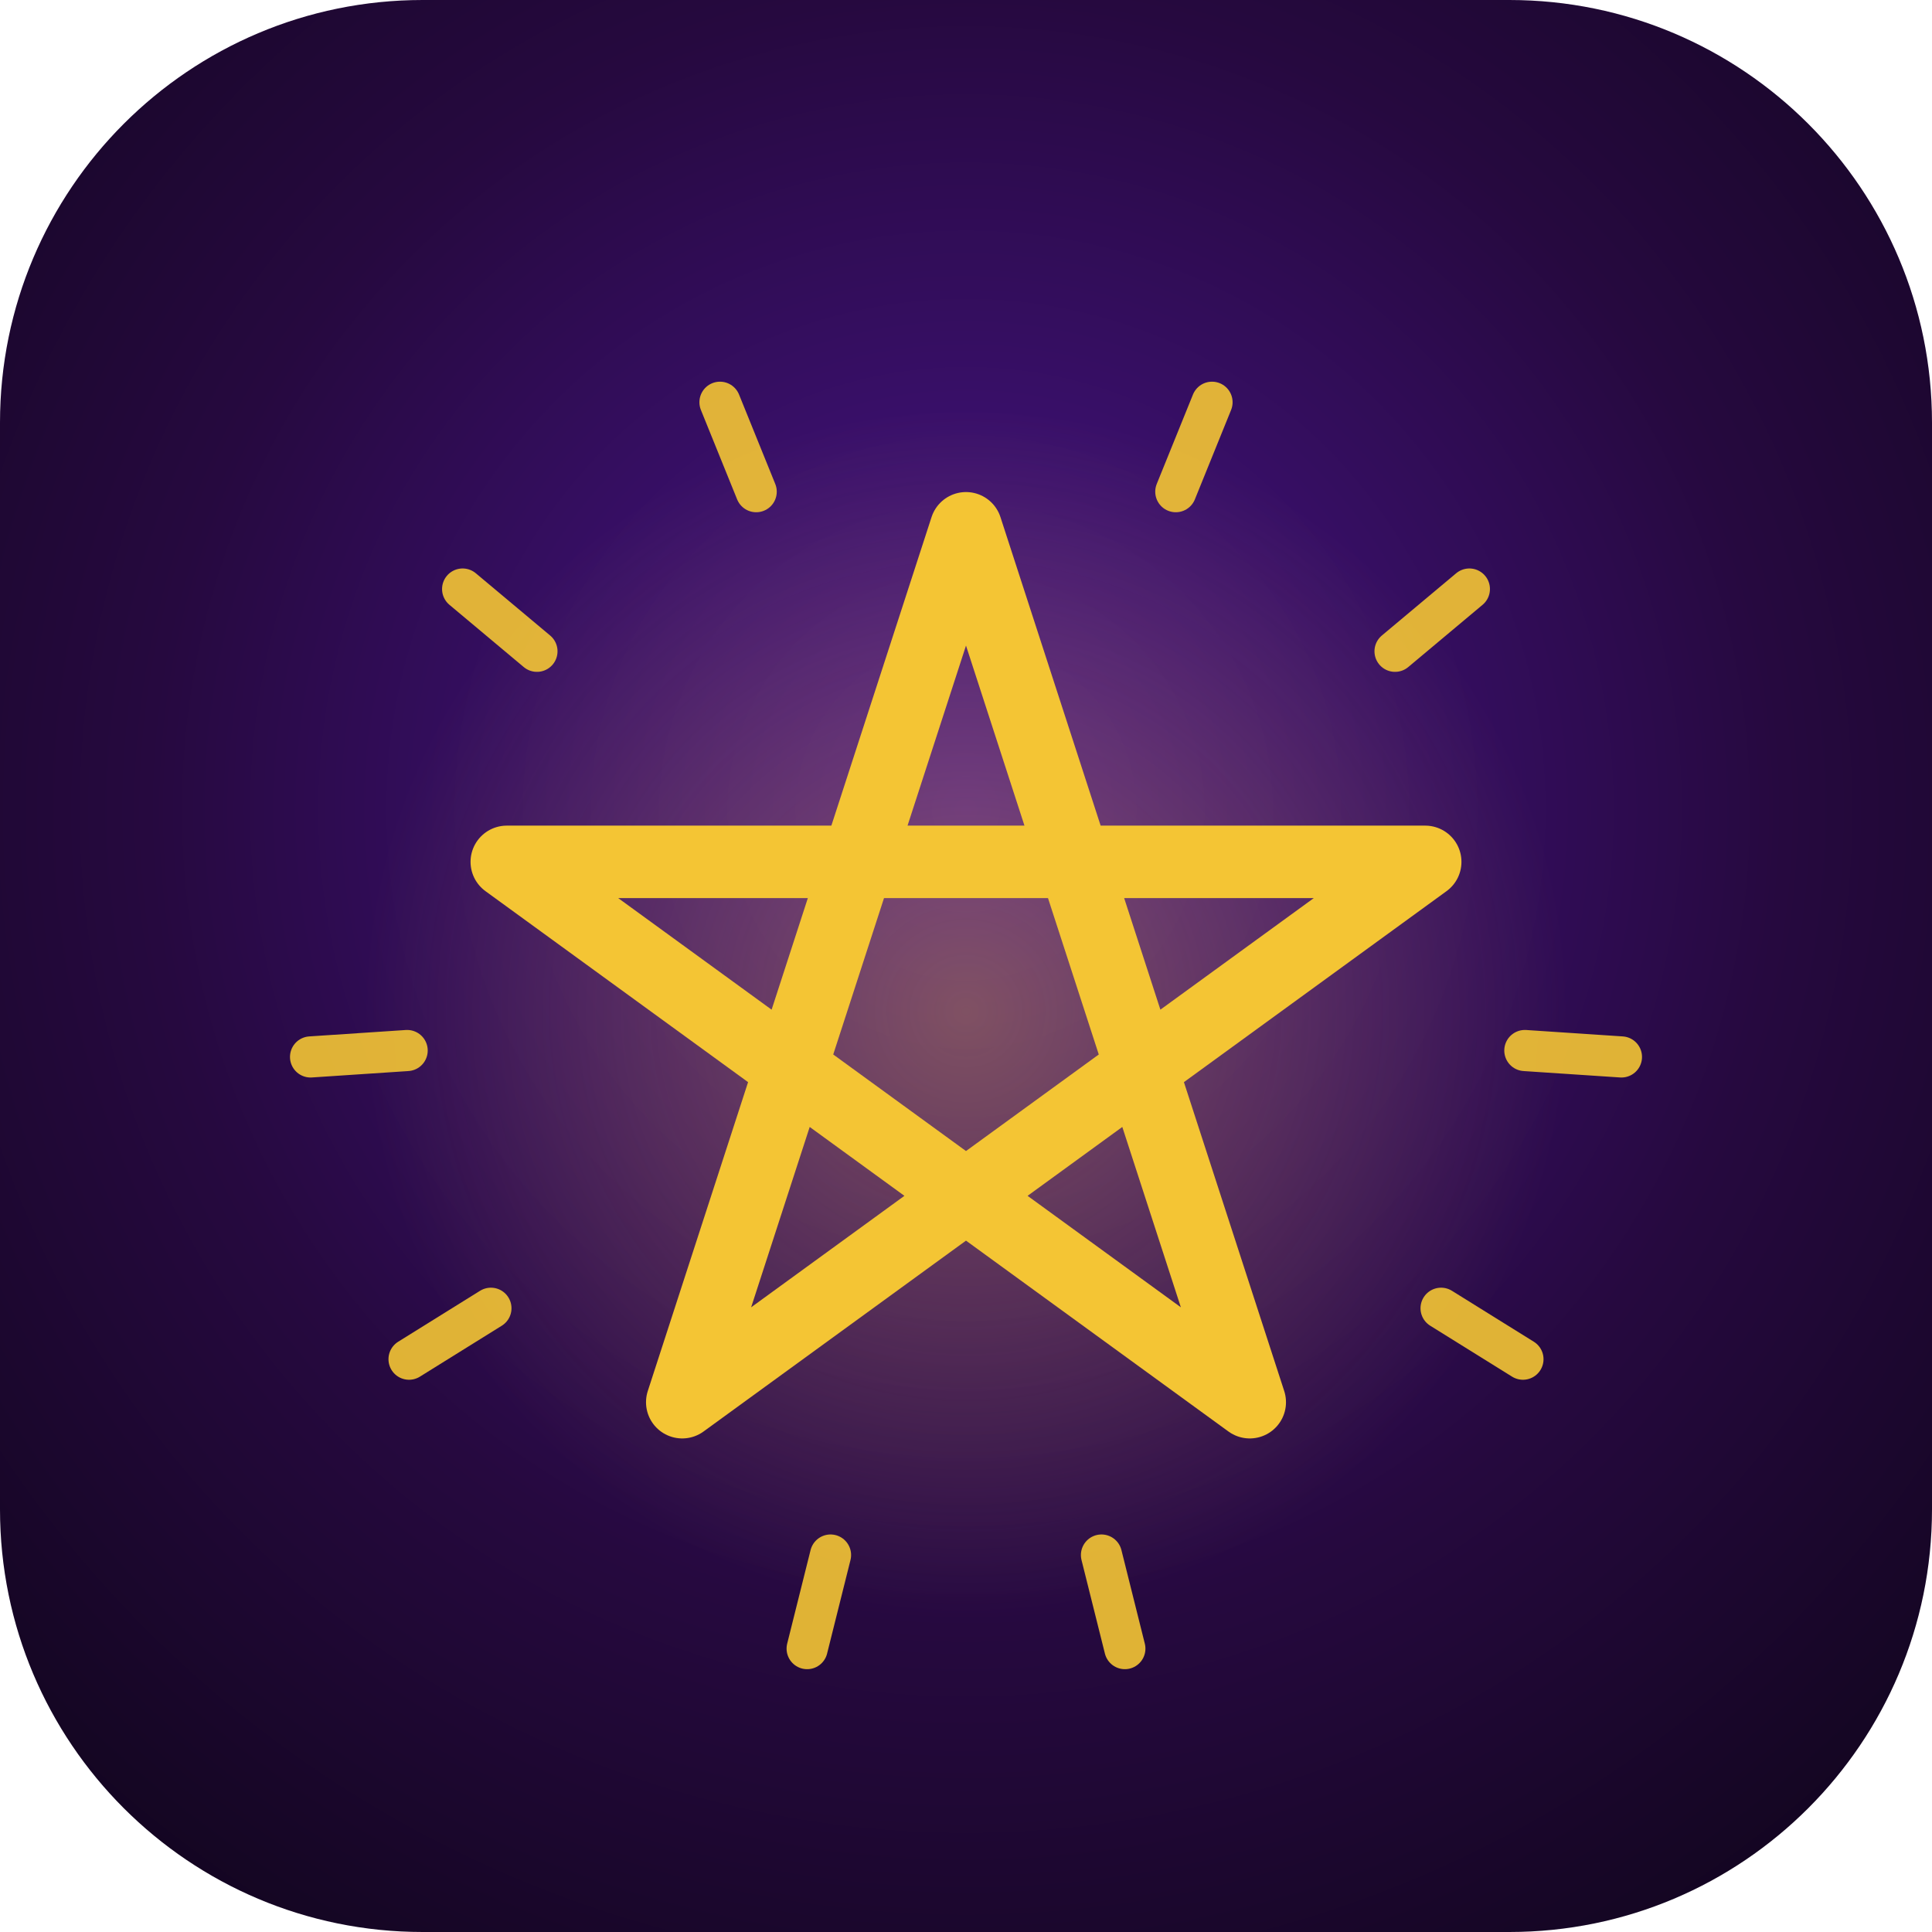
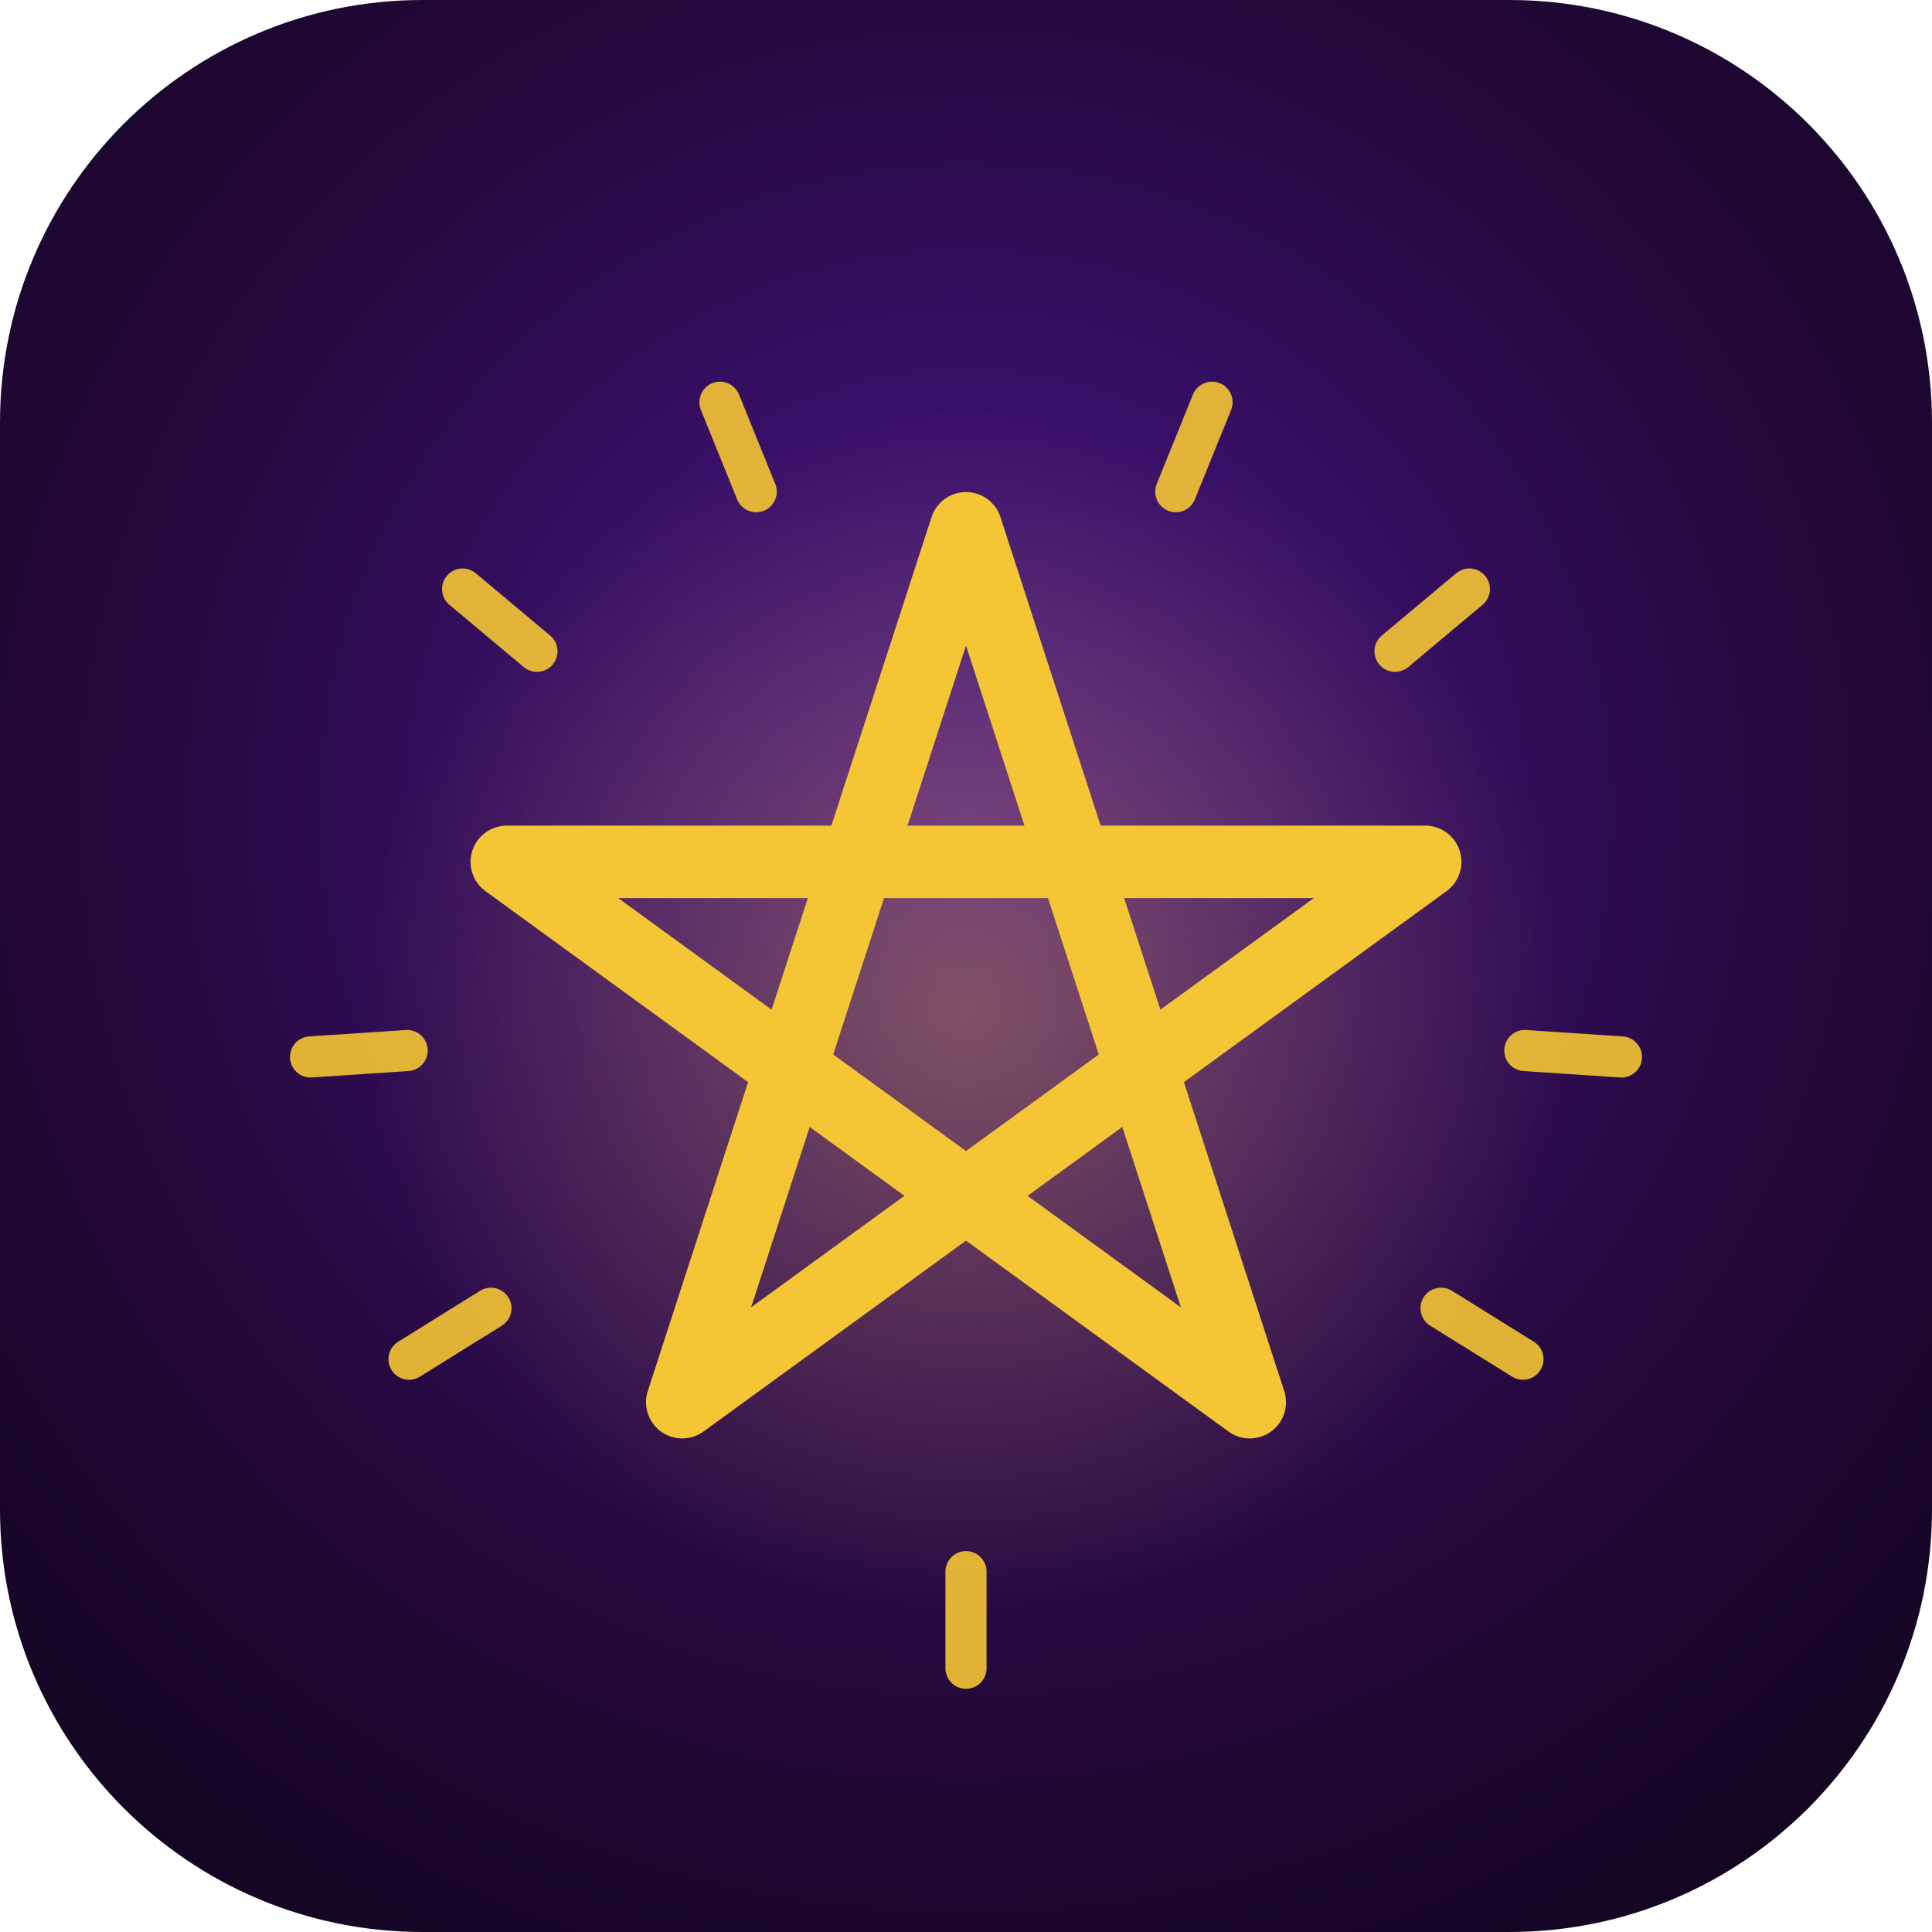
<svg xmlns="http://www.w3.org/2000/svg" viewBox="0 0 512 512">
  <defs>
    <radialGradient id="bg" cx="50%" cy="42%" r="70%">
      <stop offset="0" stop-color="#4a1590" />
      <stop offset=".6" stop-color="#26093f" />
      <stop offset="1" stop-color="#12051f" />
    </radialGradient>
    <radialGradient id="glow">
      <stop offset="0" stop-color="#f4c534" stop-opacity=".35" />
      <stop offset="1" stop-color="#f4c534" stop-opacity="0" />
    </radialGradient>
  </defs>
  <rect width="512" height="512" rx="112" fill="url(#bg)" />
  <circle cx="256" cy="268" r="160" fill="url(#glow)" />
  <g stroke="#f4c534" stroke-linecap="round" stroke-width="10.9" opacity=".9">
    <line x1="311.6" y1="130.3" x2="321.2" y2="106.6" />
    <line x1="369.7" y1="172.6" x2="389.4" y2="156.1" />
    <line x1="404.1" y1="278.4" x2="429.7" y2="280.1" />
    <line x1="381.9" y1="346.7" x2="403.6" y2="360.2" />
-     <line x1="291.9" y1="412.1" x2="298.1" y2="436.9" />
-     <line x1="220.1" y1="412.1" x2="213.9" y2="436.9" />
+     <line x1="256.0" y1="416.5" x2="256.0" y2="442.1" />
    <line x1="130.1" y1="346.7" x2="108.4" y2="360.2" />
    <line x1="107.9" y1="278.4" x2="82.3" y2="280.1" />
    <line x1="142.3" y1="172.6" x2="122.6" y2="156.1" />
    <line x1="200.4" y1="130.3" x2="190.8" y2="106.6" />
  </g>
  <path d="M256.0,140.0 L331.2,371.6 L134.3,228.4 L377.7,228.4 L180.8,371.6 Z" fill="none" stroke="#f4c534" stroke-width="19.2" stroke-linejoin="round" />
</svg>
